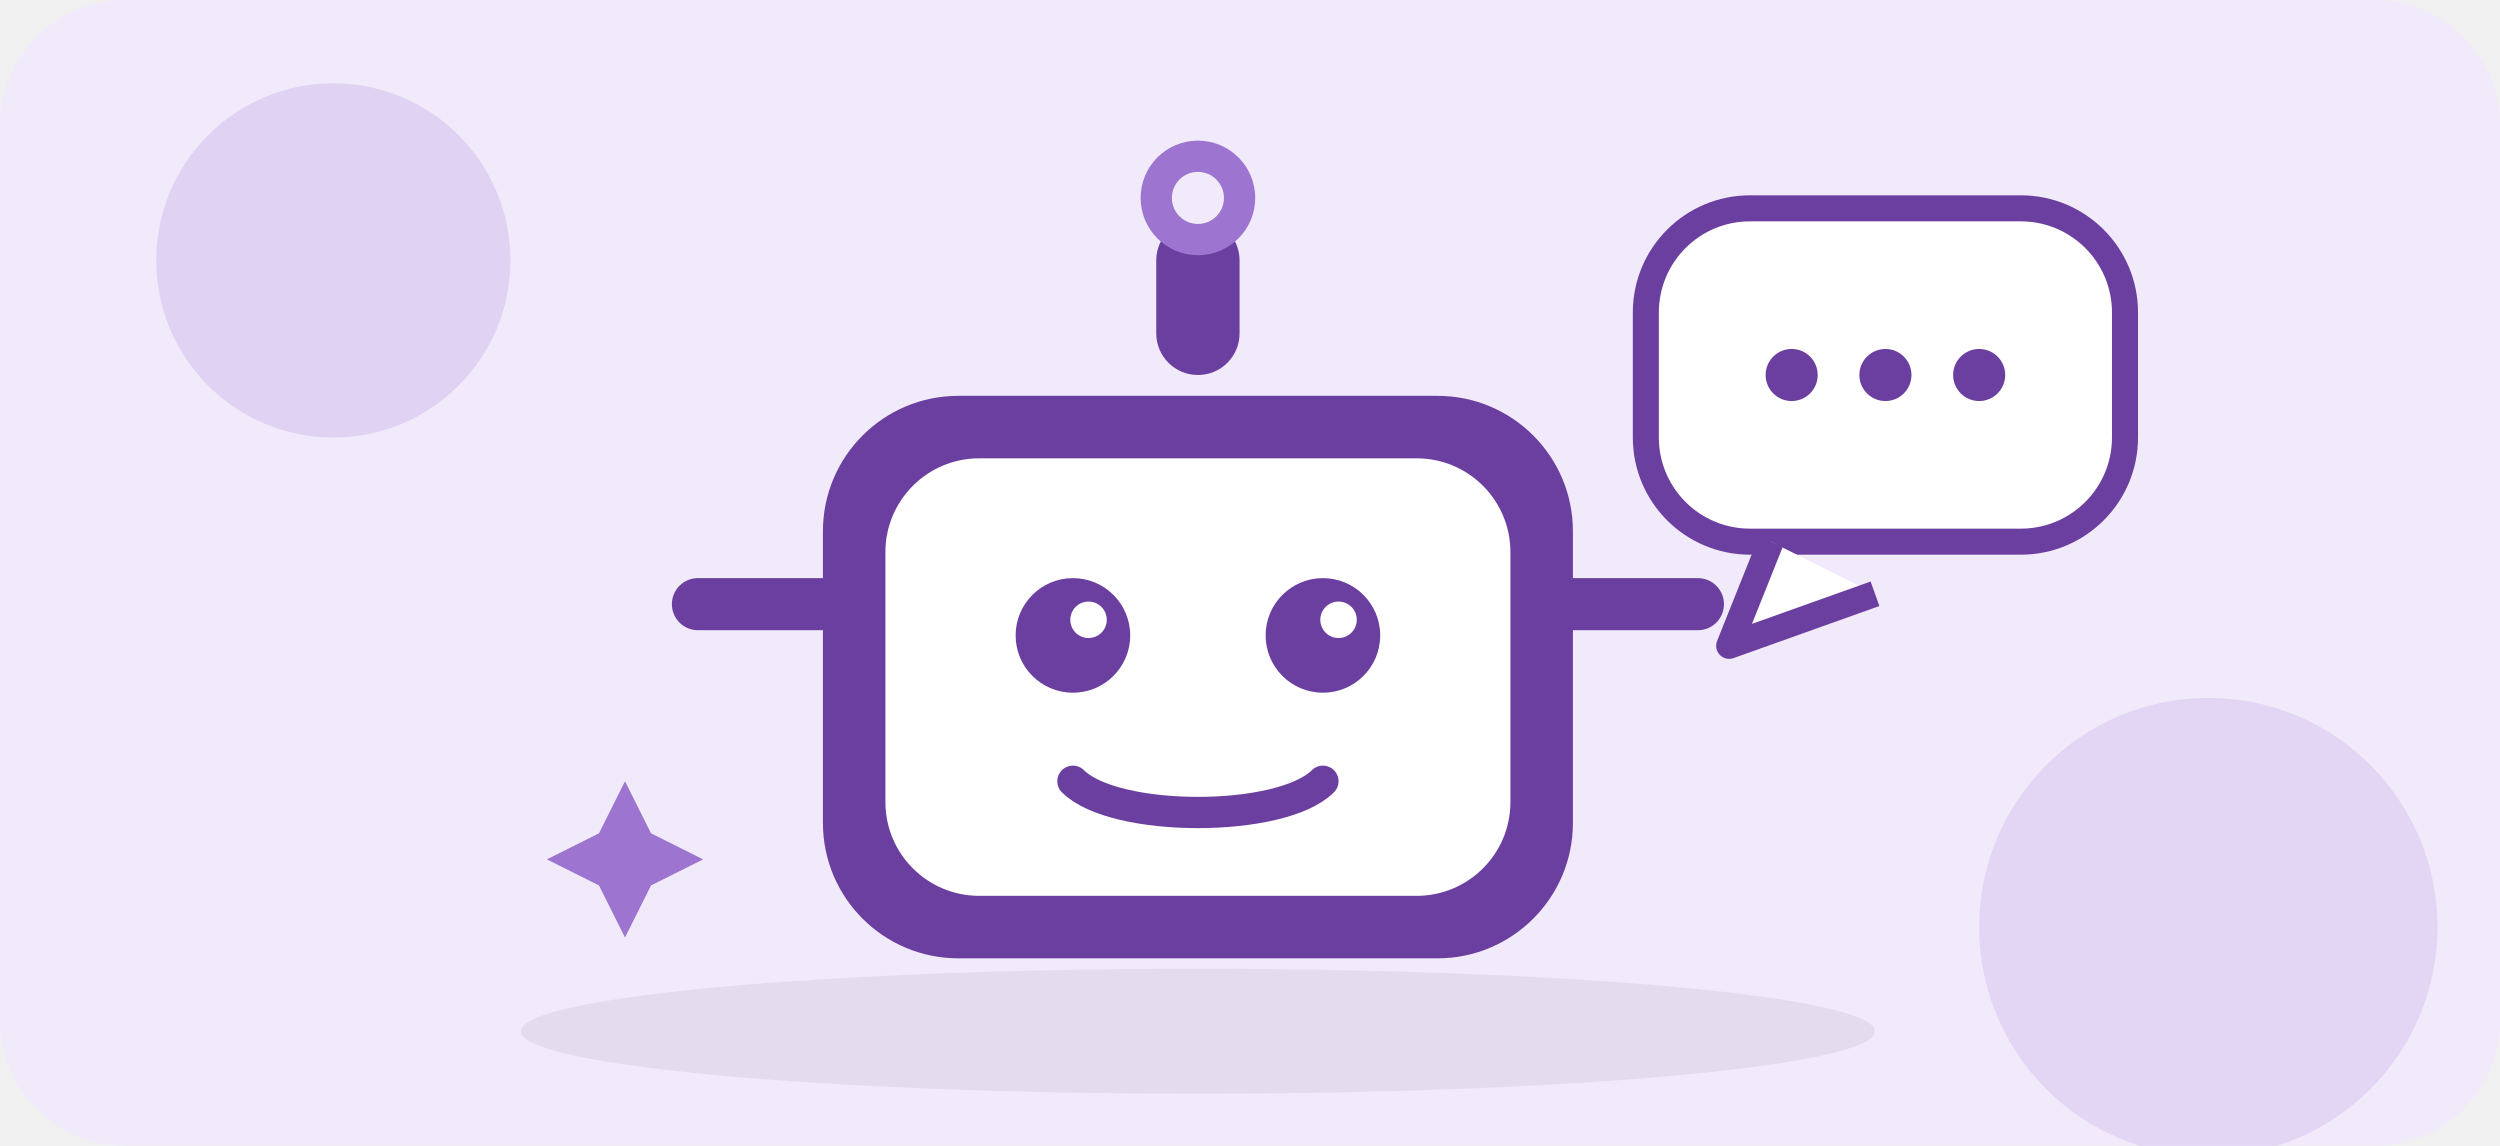
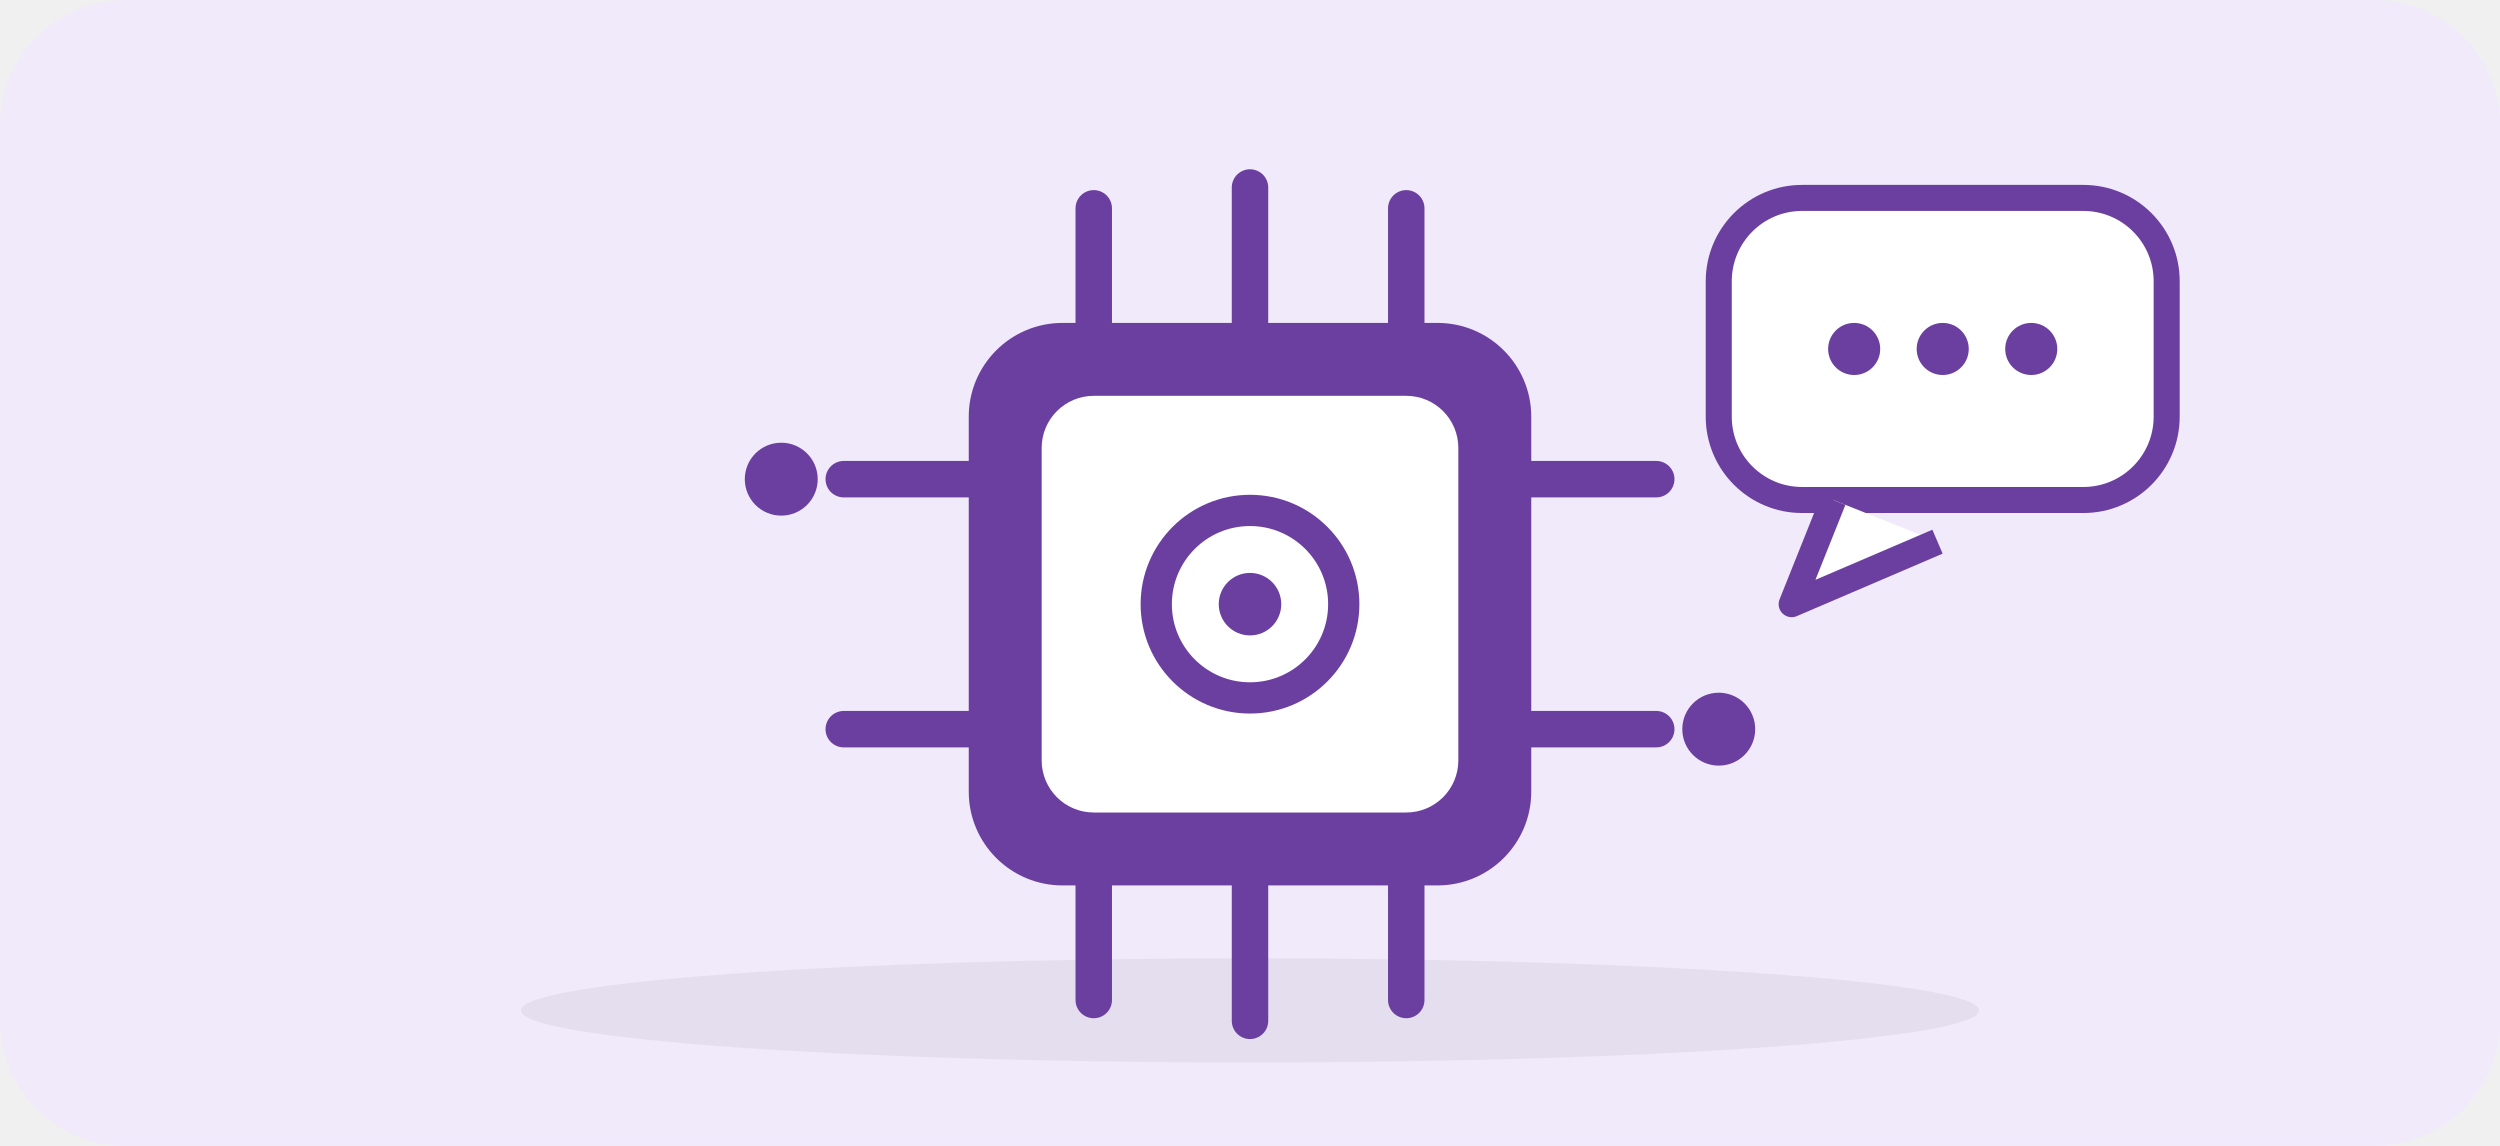
<svg xmlns="http://www.w3.org/2000/svg" viewBox="0 0 480 220" role="img" aria-hidden="true">
  <rect width="480" height="220" rx="24" fill="#f1eafa" />
-   <circle cx="64" cy="50" r="34" fill="#cdb9ec" opacity="0.5" />
-   <circle cx="424" cy="178" r="44" fill="#cdb9ec" opacity="0.4" />
-   <ellipse cx="230" cy="198" rx="130" ry="12" fill="#16222e" opacity="0.07" />
-   <rect x="158" y="76" width="144" height="108" rx="26" fill="#6b3fa0" />
-   <rect x="170" y="88" width="120" height="84" rx="18" fill="#ffffff" />
-   <circle cx="206" cy="122" r="11" fill="#6b3fa0" />
-   <circle cx="254" cy="122" r="11" fill="#6b3fa0" />
-   <circle cx="209" cy="119" r="3.5" fill="#ffffff" />
-   <circle cx="257" cy="119" r="3.5" fill="#ffffff" />
-   <path d="M206 150c8 8 40 8 48 0" fill="none" stroke="#6b3fa0" stroke-width="6" stroke-linecap="round" />
-   <rect x="222" y="42" width="16" height="30" rx="8" fill="#6b3fa0" />
-   <circle cx="230" cy="38" r="11" fill="#9d74d0" />
-   <circle cx="230" cy="38" r="5" fill="#f1eafa" />
-   <path d="M158 116h-24M326 116h-24" stroke="#6b3fa0" stroke-width="10" stroke-linecap="round" />
-   <rect x="316" y="40" width="92" height="64" rx="20" fill="#ffffff" stroke="#6b3fa0" stroke-width="5" />
-   <path d="M340 104l-8 20 28-10" fill="#ffffff" stroke="#6b3fa0" stroke-width="5" stroke-linejoin="round" />
-   <circle cx="344" cy="72" r="5" fill="#6b3fa0" />
-   <circle cx="362" cy="72" r="5" fill="#6b3fa0" />
-   <circle cx="380" cy="72" r="5" fill="#6b3fa0" />
-   <path d="M120 150l5 10 10 5-10 5-5 10-5-10-10-5 10-5 5-10z" fill="#9d74d0" />
+   <ellipse cx="240" cy="194" rx="140" ry="10" fill="#16222e" opacity="0.06" />
+   <rect x="186" y="62" width="108" height="108" rx="18" fill="#6b3fa0" />
+   <rect x="200" y="76" width="80" height="80" rx="10" fill="#ffffff" />
+   <circle cx="240" cy="116" r="18" fill="none" stroke="#6b3fa0" stroke-width="6" />
+   <circle cx="240" cy="116" r="6" fill="#6b3fa0" />
+   <g stroke="#6b3fa0" stroke-width="7" stroke-linecap="round">
+     <path d="M210 62V40M240 62V36M270 62V40" />
+     <path d="M210 170v22M240 170v26M270 170v22" />
+     <path d="M186 92h-24M186 140h-24" />
+     <path d="M294 92h24M294 140h24" />
+   </g>
+   <circle cx="150" cy="92" r="7" fill="#6b3fa0" />
+   <circle cx="330" cy="140" r="7" fill="#6b3fa0" />
+   <rect x="330" y="38" width="86" height="58" rx="16" fill="#ffffff" stroke="#6b3fa0" stroke-width="5" />
+   <path d="M352 96l-8 20 28-12" fill="#ffffff" stroke="#6b3fa0" stroke-width="5" stroke-linejoin="round" />
+   <circle cx="356" cy="67" r="5" fill="#6b3fa0" />
+   <circle cx="373" cy="67" r="5" fill="#6b3fa0" />
+   <circle cx="390" cy="67" r="5" fill="#6b3fa0" />
</svg>
